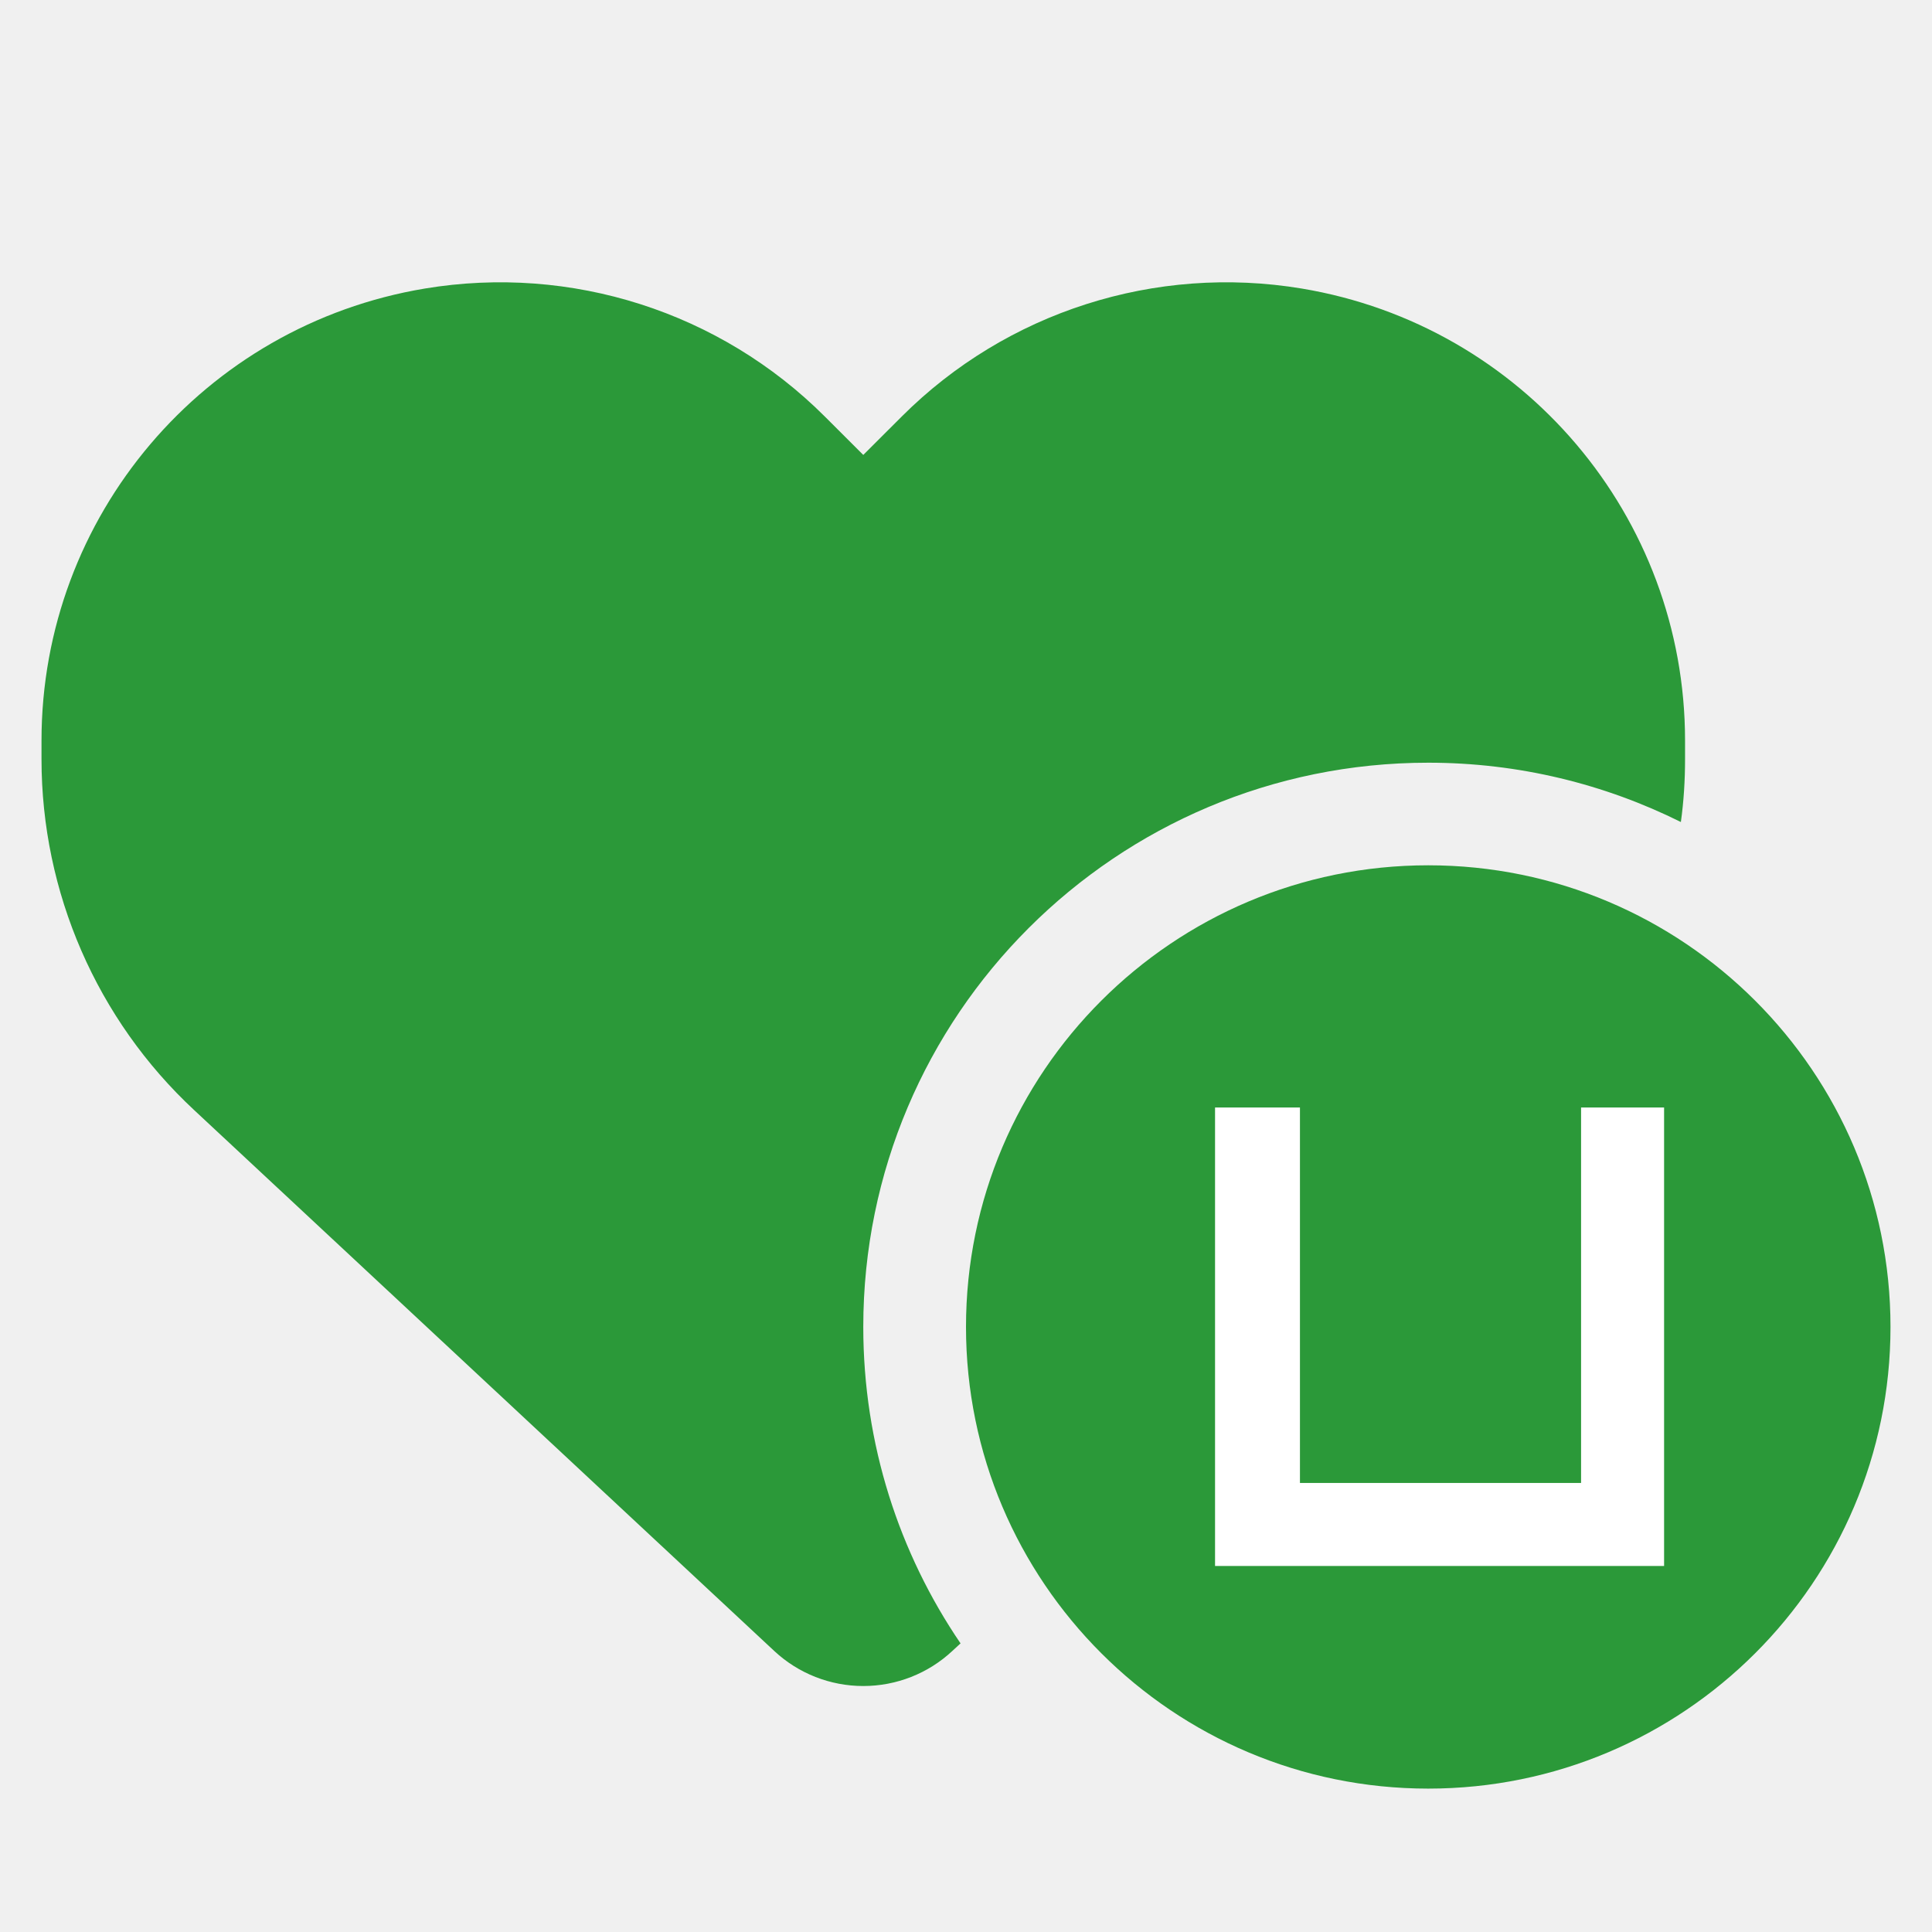
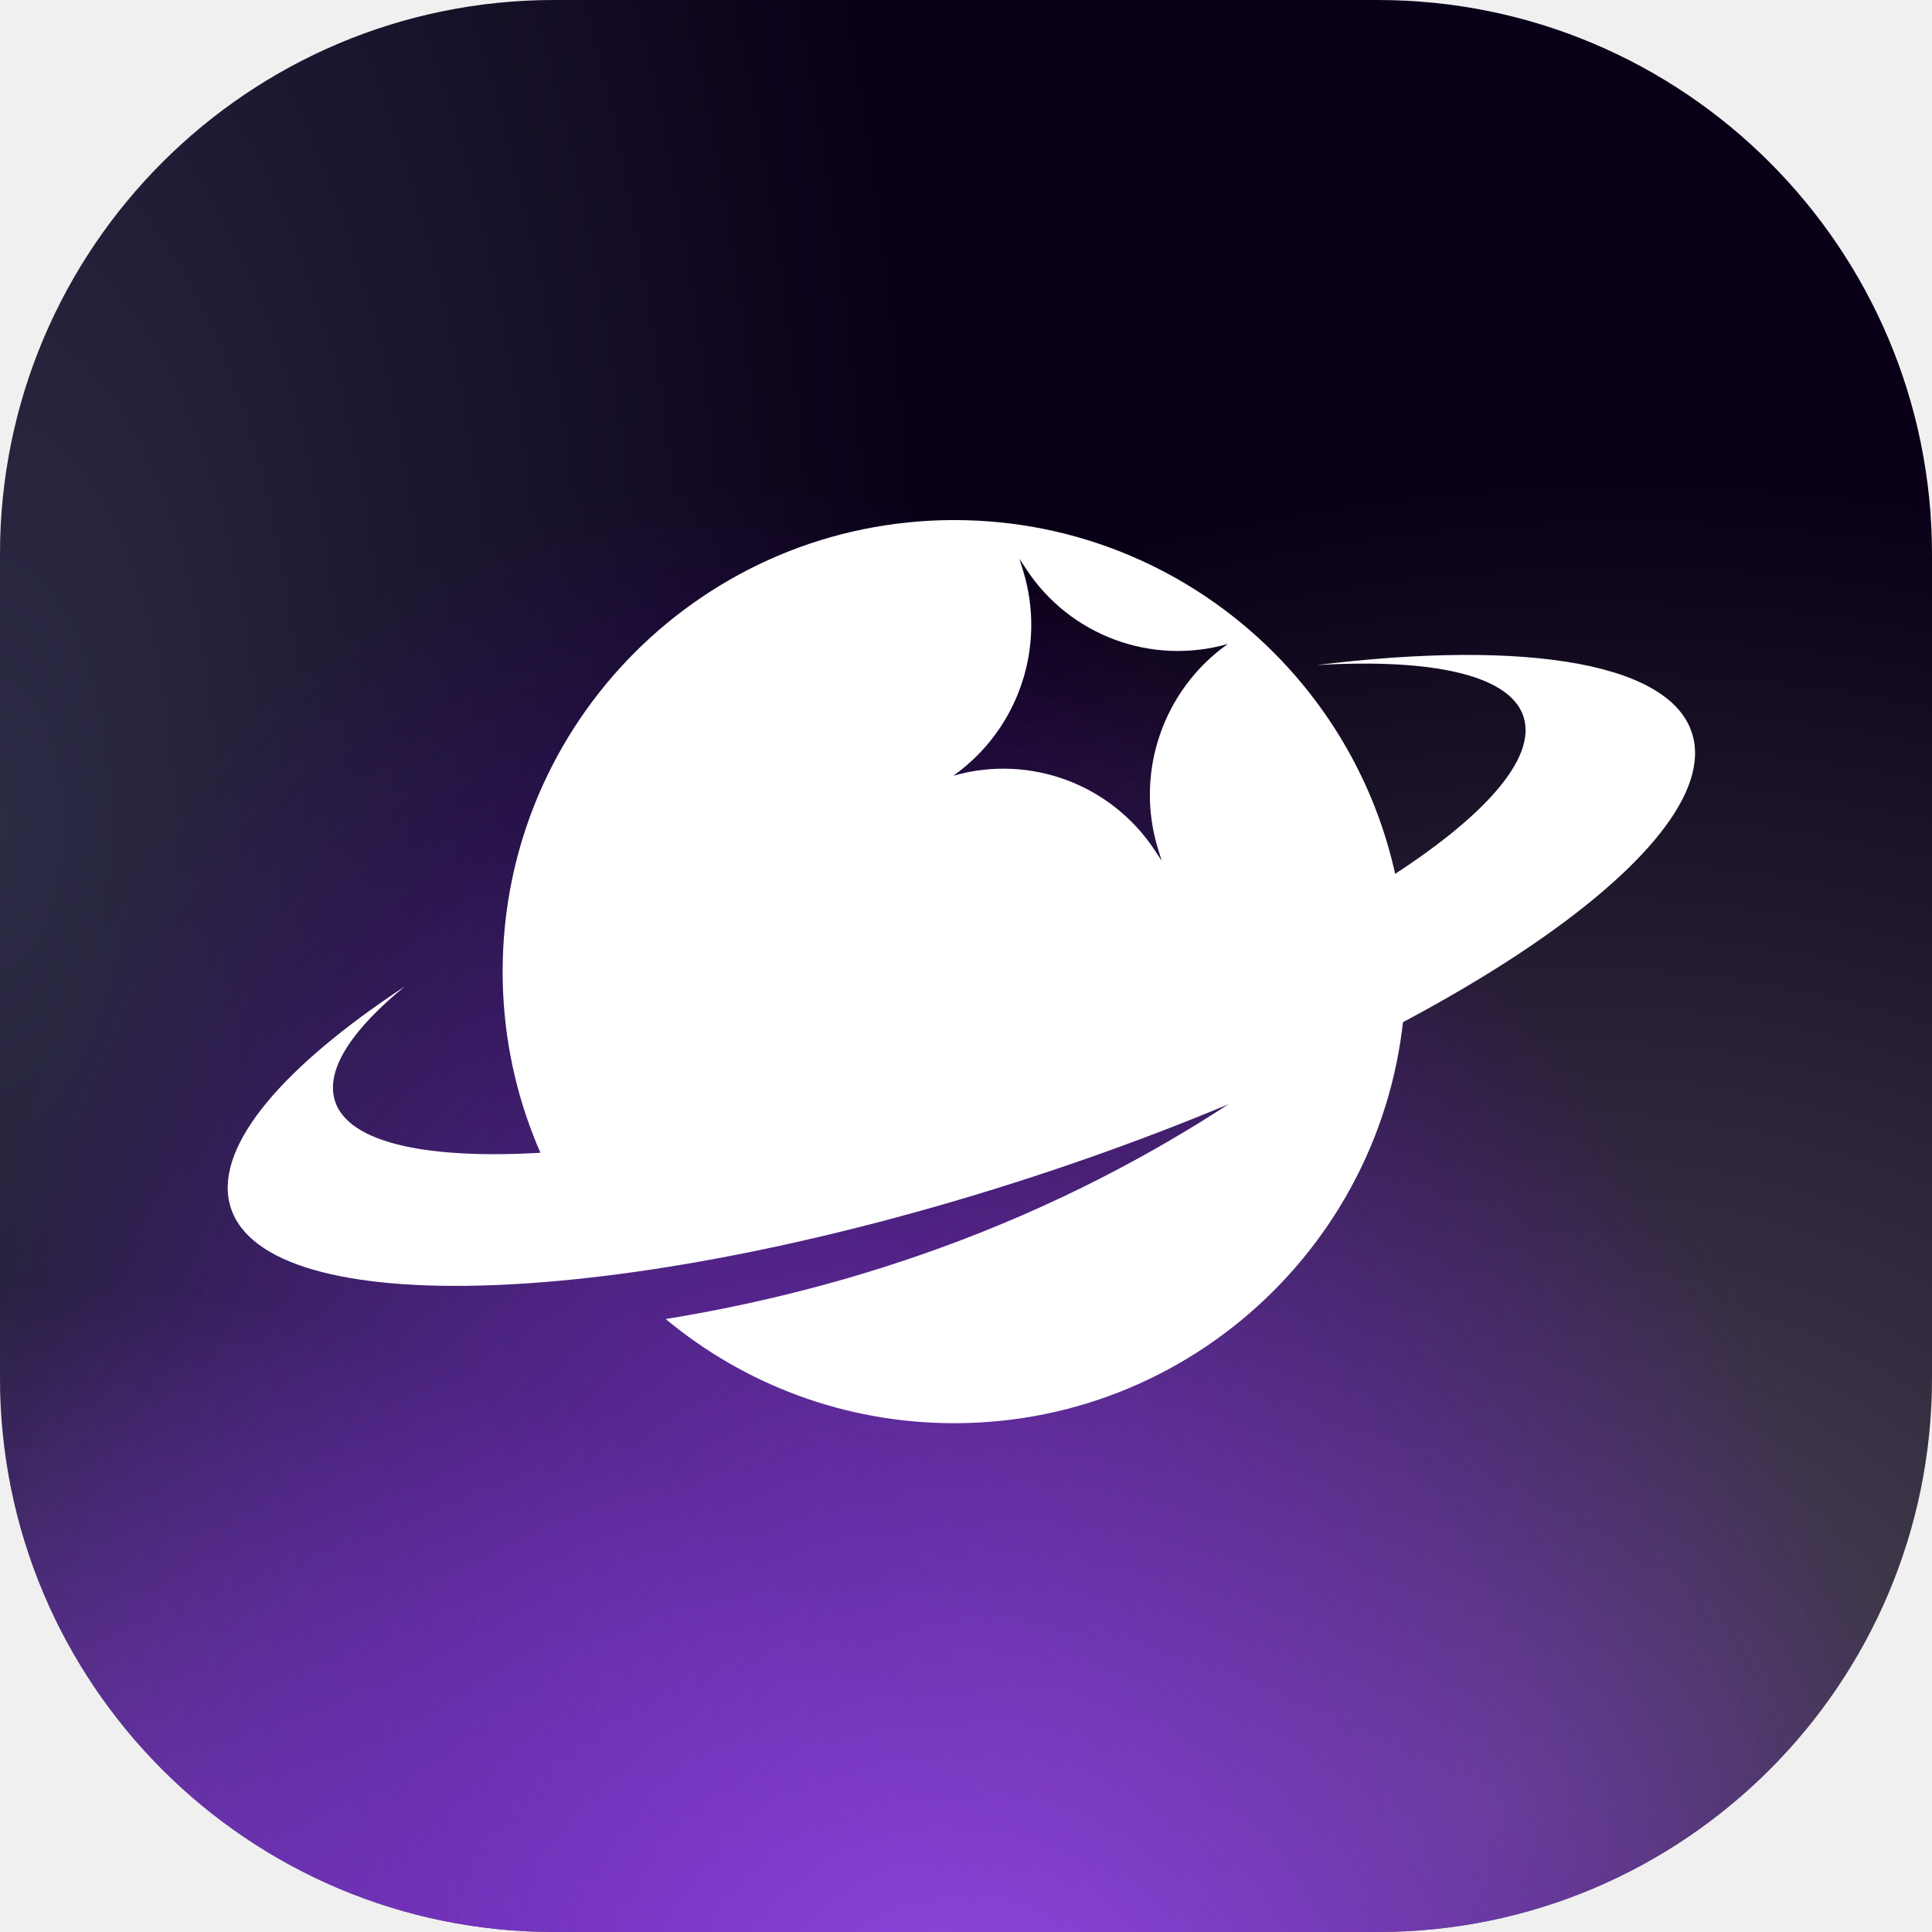
- <svg xmlns="http://www.w3.org/2000/svg" fill="none" version="1.1" width="512" height="512" viewBox="0 0 512 512">
+ <svg xmlns="http://www.w3.org/2000/svg" width="128" height="128" viewBox="0 0 128 128" fill="none">
+   <rect width="128" height="128" rx="36.725" fill="#090017" />
+   <rect width="128" height="128" rx="36.725" fill="url(#paint0_radial_1545_316)" fill-opacity="0.2" />
+   <rect width="128" height="128" rx="36.725" fill="url(#paint1_radial_1545_316)" fill-opacity="0.3" />
+   <rect width="128" height="128" rx="36.725" fill="url(#paint2_radial_1545_316)" fill-opacity="0.6" />
+   <rect width="128" height="128" rx="36.725" fill="url(#paint3_radial_1545_316)" />
+   <path d="M63.219 34.456C79.742 34.456 93.136 47.851 93.136 64.374C93.136 80.897 79.742 94.291 63.219 94.291C55.951 94.291 49.289 91.699 44.105 87.39C65.463 83.91 79.109 75.001 85.905 70.031C73.585 76.691 42.088 83.588 41.734 83.588L40.9 84.294C36.175 79.004 33.301 72.025 33.301 64.374C33.301 47.851 46.696 34.456 63.219 34.456ZM67.78 37.799C69.34 42.845 67.471 48.342 63.159 51.394C68.226 49.943 73.629 51.95 76.522 56.356L76.967 57.034L76.727 56.258C75.167 51.211 77.035 45.715 81.348 42.663C76.281 44.113 70.879 42.106 67.986 37.7L67.541 37.022L67.78 37.799Z" fill="white" />
+   <path d="M112.2 48.944C111.093 43.927 101.219 42.335 87.226 44.064C95.116 43.594 100.355 44.786 101.006 47.737C102.275 53.486 85.645 63.733 63.863 70.626C42.081 77.518 23.395 78.445 22.126 72.696C21.684 70.689 23.424 68.135 26.802 65.365C18.829 70.624 14.339 75.784 15.19 79.641C16.918 87.476 40.036 86.956 66.825 78.48C93.614 70.003 113.929 56.779 112.2 48.944Z" fill="white" />
  <defs>
-     <clipPath id="master_svg0_25_97">
-       <rect x="0" y="0" width="512" height="512" rx="0" />
-     </clipPath>
-     <clipPath id="master_svg1_25_11">
-       <rect x="11" y="39" width="490" height="435" rx="0" />
-     </clipPath>
+     <radialGradient id="paint0_radial_1545_316" cx="0" cy="0" r="1" gradientUnits="userSpaceOnUse" gradientTransform="translate(-0.903957 54.6014) scale(62.6779 139.549)">
+       <stop stop-color="#BFDCFF" />
+       <stop offset="1" stop-color="#BFDCFF" stop-opacity="0" />
+     </radialGradient>
+     <radialGradient id="paint1_radial_1545_316" cx="0" cy="0" r="1" gradientTransform="matrix(-26.6848 -82.6396 103.476 -29.5982 98.3503 119.565)" gradientUnits="userSpaceOnUse">
+       <stop stop-color="white" />
+       <stop offset="1" stop-color="white" stop-opacity="0" />
+     </radialGradient>
+     <radialGradient id="paint2_radial_1545_316" cx="0" cy="0" r="1" gradientTransform="matrix(0.253108 -46.953 65.3519 0.937541 1.15706 131.834)" gradientUnits="userSpaceOnUse">
+       <stop stop-color="#AB5DFF" />
+       <stop offset="1" stop-color="#AB5DFF" stop-opacity="0" />
+     </radialGradient>
+     <radialGradient id="paint3_radial_1545_316" cx="0" cy="0" r="1" gradientTransform="matrix(-56.6238 -105.488 48.3405 -69.0545 68.2667 157.986)" gradientUnits="userSpaceOnUse">
+       <stop stop-color="#AB5DFF" />
+       <stop offset="1" stop-color="#7800FF" stop-opacity="0" />
+     </radialGradient>
  </defs>
-   <g style="mix-blend-mode:passthrough" clip-path="url(#master_svg0_25_97)">
-     <g clip-path="url(#master_svg1_25_11)">
-       <g>
-         <path d="M51.493,294.223L205.214,437.552C211.594,443.499,220.016,446.813,228.778,446.813C237.54,446.813,245.962,443.499,252.342,437.552L254.554,435.513C238.306,411.639,228.778,382.752,228.778,351.656C228.778,269.074,295.812,202.125,378.5,202.125C402.575,202.125,425.288,207.818,445.45,217.843C446.215,212.321,446.556,206.798,446.556,201.191L446.556,196.263C446.556,136.875,403.595,86.238,344.983,76.468C306.191,70.011,266.719,82.67,238.986,110.367L228.778,120.562L218.569,110.367C190.837,82.67,151.365,70.011,112.573,76.468C53.96,86.238,11,136.875,11,196.263L11,201.191C11,236.449,25.632,270.179,51.493,294.223ZM378.5,474C446.13,474,501,419.2,501,351.656C501,284.113,446.13,229.313,378.5,229.313C310.87,229.313,256,284.113,256,351.656C256,419.2,310.87,474,378.5,474Z" fill="#2B9939" fill-opacity="1" />
-       </g>
-       <g style="mix-blend-mode:passthrough">
-         <path d="M322,415L441,415L441,293.5L419,293.5L419,393L344.5,393L344.5,293.5L322,293.5L322,415Z" fill="#FFFFFF" fill-opacity="1" />
-       </g>
-     </g>
-   </g>
</svg>
